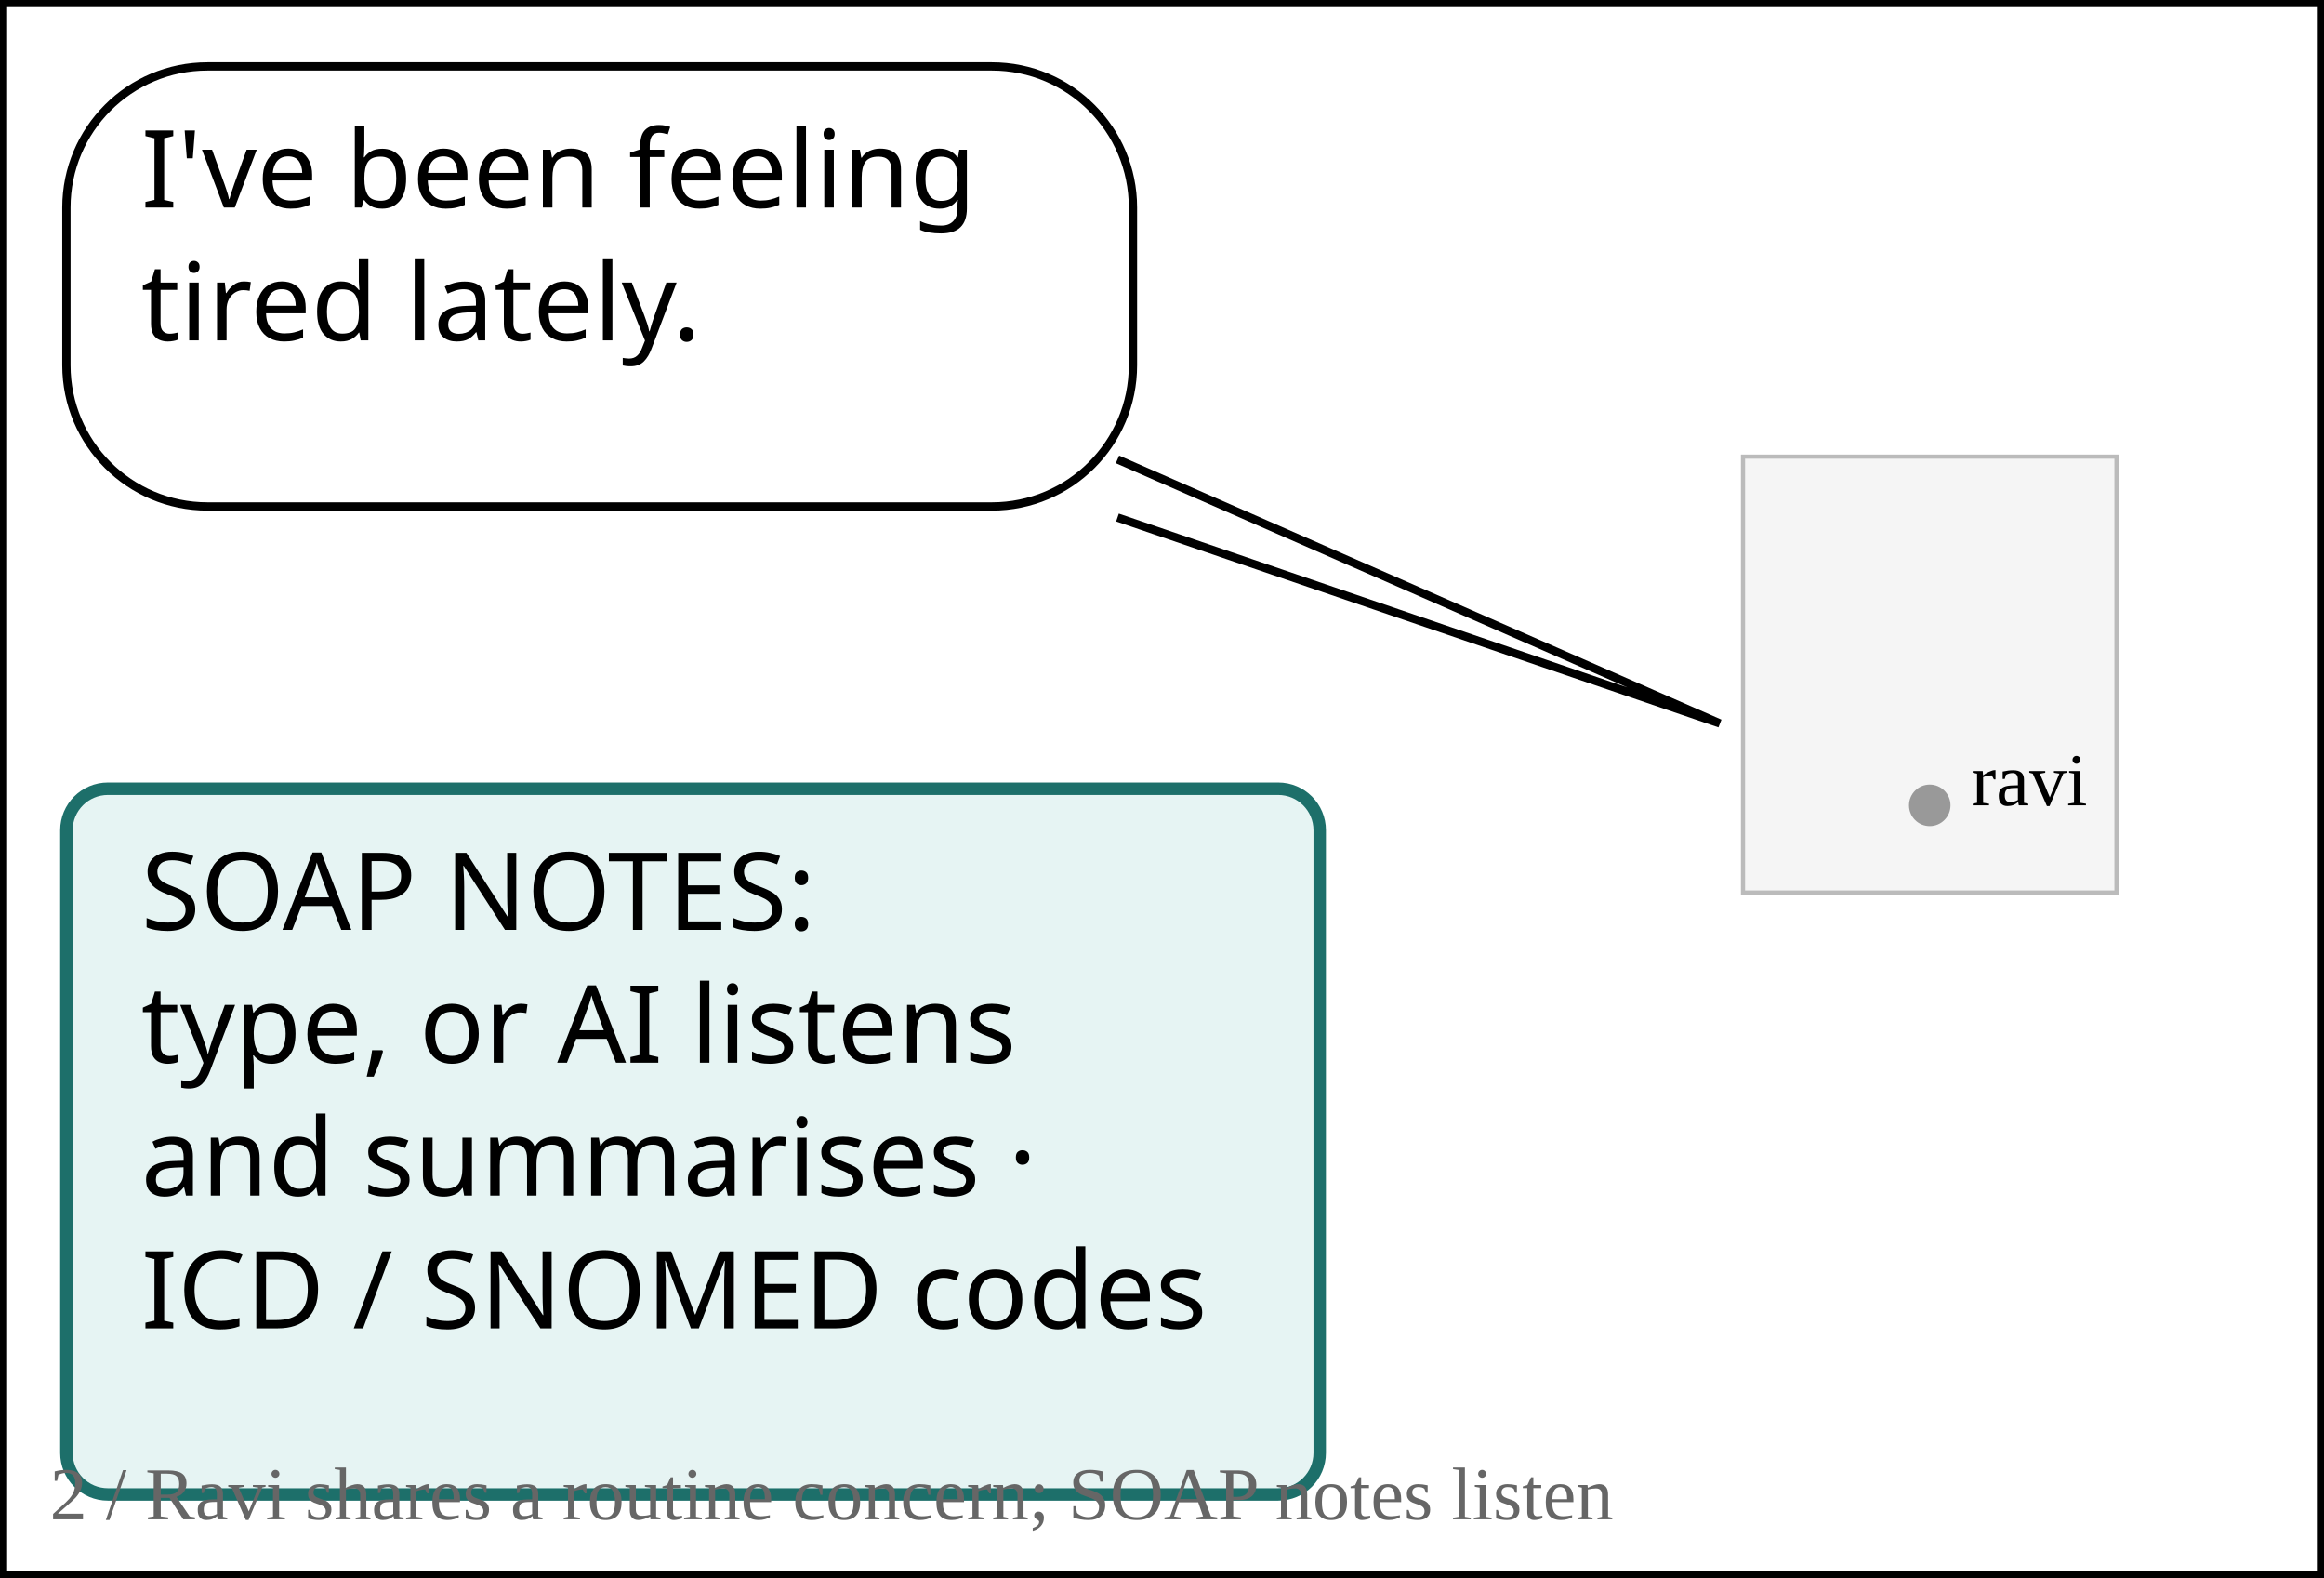
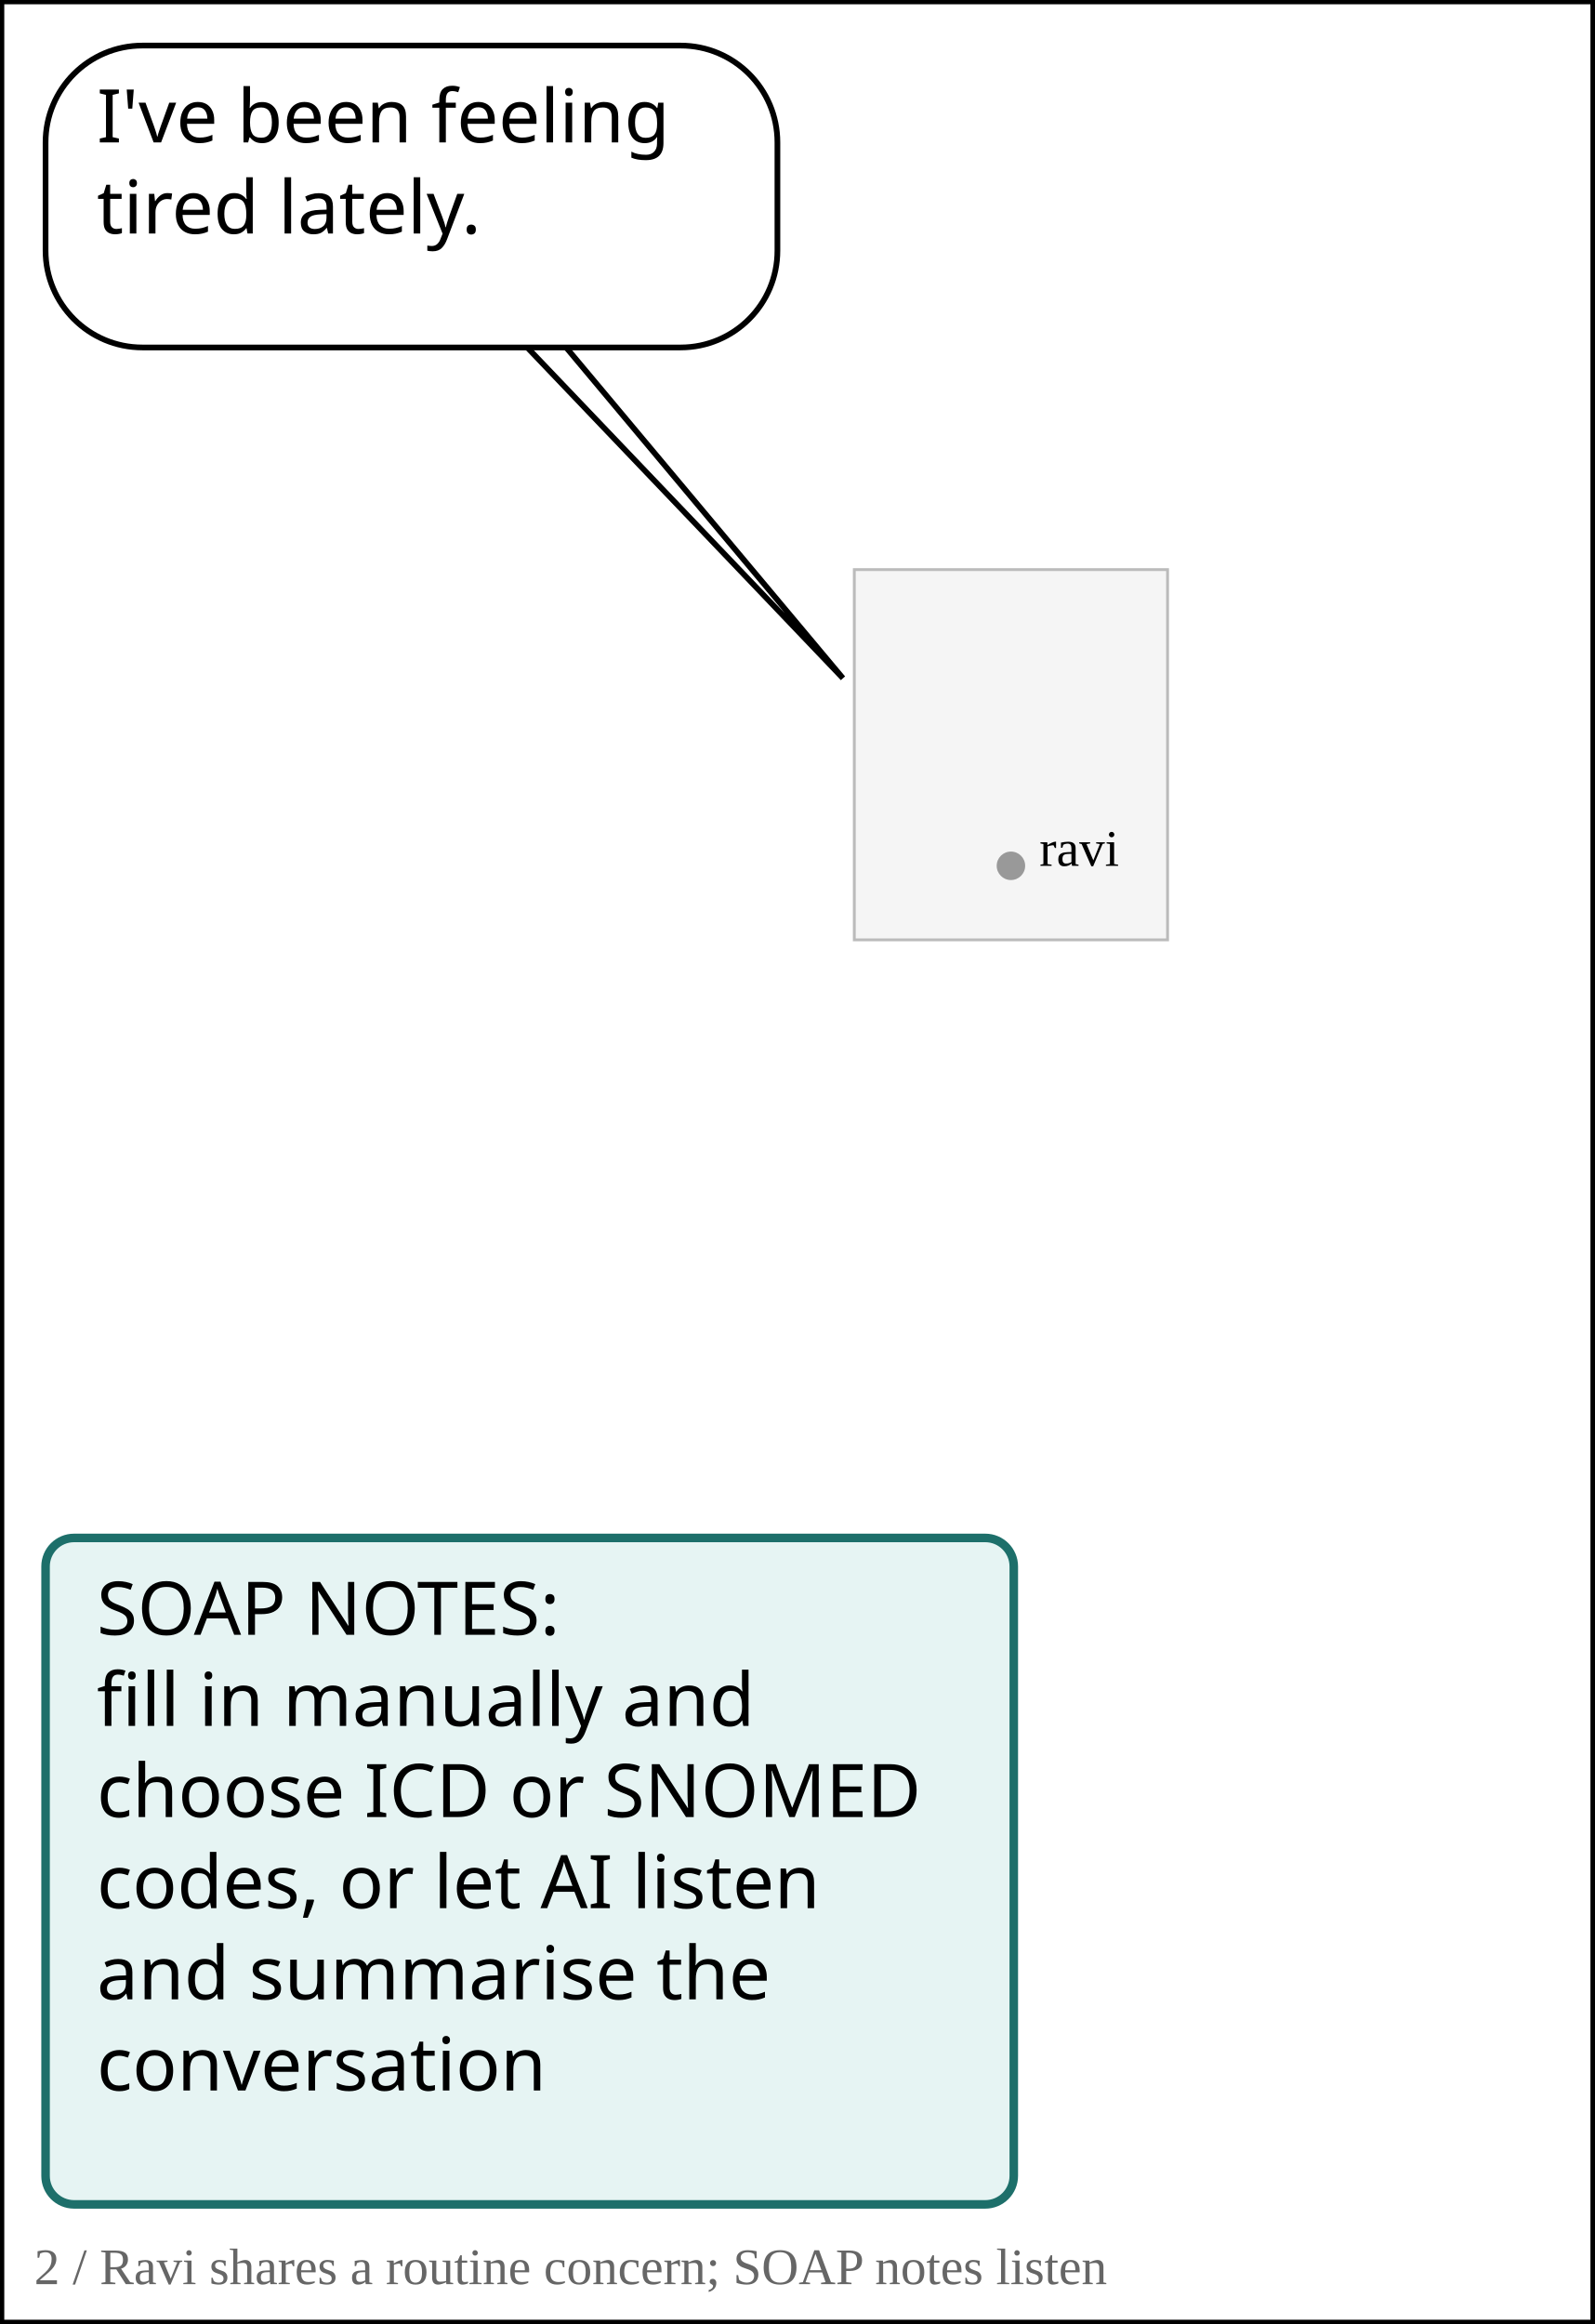
- <svg xmlns="http://www.w3.org/2000/svg" width="560" height="380" viewBox="24 408 560 380">
+ <svg xmlns="http://www.w3.org/2000/svg" width="560" height="816" viewBox="24 648 560 816">
  <rect width="1024" height="1536" fill="white" />
-   <rect x="444" y="518" width="90" height="105" fill="#f5f5f5" stroke="#bbb" />
-   <circle cx="489" cy="602" r="5" fill="#999" />
-   <text x="499" y="602" font-size="18">ravi</text>
-   <rect x="24" y="408" width="560" height="380" fill="none" stroke="black" stroke-width="3" />
-   <rect x="40" y="424" width="257" height="106" rx="34" fill="white" stroke="white" stroke-width="6" />
-   <path d="M 293.273 518.664 L 438.41 582.269 L 293.273 532.664 Z" fill="white" stroke="white" stroke-width="6" stroke-linejoin="round" />
-   <rect x="40" y="598" width="302" height="170" rx="34" fill="white" stroke="white" stroke-width="6" />
-   <path data-speaker="ravi" d="M 293.273 518.664 L 438.41 582.269 L 293.273 532.664" fill="white" stroke="black" stroke-width="2" />
-   <rect x="40" y="424" width="257" height="106" rx="34" fill="white" stroke="black" stroke-width="2" />
-   <text x="58" y="458" font-family="Meiryo,MS Gothic,sans-serif" font-size="26" fill="black">I've been feeling </text>
-   <text x="58" y="490" font-family="Meiryo,MS Gothic,sans-serif" font-size="26" fill="black">tired lately.</text>
-   <rect x="40" y="598" width="302" height="170" rx="10" fill="#e6f4f3" stroke="#1d6f6a" stroke-width="3" />
-   <text x="58" y="632" font-family="Meiryo,MS Gothic,sans-serif" font-size="26" fill="black">SOAP NOTES: </text>
-   <text x="58" y="664" font-family="Meiryo,MS Gothic,sans-serif" font-size="26" fill="black">type, or AI listens </text>
-   <text x="58" y="696" font-family="Meiryo,MS Gothic,sans-serif" font-size="26" fill="black">and summarises · </text>
-   <text x="58" y="728" font-family="Meiryo,MS Gothic,sans-serif" font-size="26" fill="black">ICD / SNOMED codes</text>
-   <text x="36" y="774" font-size="18" fill="#666">2 / Ravi shares a routine concern; SOAP notes listen</text>
+   <rect x="324" y="848" width="110" height="130" fill="#f5f5f5" stroke="#bbb" />
+   <circle cx="379" cy="952" r="5" fill="#999" />
+   <text x="389" y="952" font-size="18">ravi</text>
+   <rect x="24" y="648" width="560" height="816" fill="none" stroke="black" stroke-width="3" />
+   <rect x="40" y="664" width="257" height="106" rx="34" fill="white" stroke="white" stroke-width="6" />
+   <path d="M 206.306 767.021 L 319.997 886.129 L 220.306 767.021 Z" fill="white" stroke="white" stroke-width="6" stroke-linejoin="round" />
+   <rect x="40" y="1188" width="340" height="234" rx="34" fill="white" stroke="white" stroke-width="6" />
+   <path data-speaker="ravi" d="M 206.306 767.021 L 319.997 886.129 L 220.306 767.021" fill="white" stroke="black" stroke-width="2" />
+   <rect x="40" y="664" width="257" height="106" rx="34" fill="white" stroke="black" stroke-width="2" />
+   <text x="58" y="698" font-family="Meiryo,MS Gothic,sans-serif" font-size="26" fill="black">I've been feeling </text>
+   <text x="58" y="730" font-family="Meiryo,MS Gothic,sans-serif" font-size="26" fill="black">tired lately.</text>
+   <rect x="40" y="1188" width="340" height="234" rx="10" fill="#e6f4f3" stroke="#1d6f6a" stroke-width="3" />
+   <text x="58" y="1222" font-family="Meiryo,MS Gothic,sans-serif" font-size="26" fill="black">SOAP NOTES: </text>
+   <text x="58" y="1254" font-family="Meiryo,MS Gothic,sans-serif" font-size="26" fill="black">fill in manually and </text>
+   <text x="58" y="1286" font-family="Meiryo,MS Gothic,sans-serif" font-size="26" fill="black">choose ICD or SNOMED </text>
+   <text x="58" y="1318" font-family="Meiryo,MS Gothic,sans-serif" font-size="26" fill="black">codes, or let AI listen </text>
+   <text x="58" y="1350" font-family="Meiryo,MS Gothic,sans-serif" font-size="26" fill="black">and summarise the </text>
+   <text x="58" y="1382" font-family="Meiryo,MS Gothic,sans-serif" font-size="26" fill="black">conversation</text>
+   <text x="36" y="1450" font-size="18" fill="#666">2 / Ravi shares a routine concern; SOAP notes listen</text>
  <text x="512" y="1500" text-anchor="middle" font-family="sans-serif" font-size="20">5</text>
</svg>
